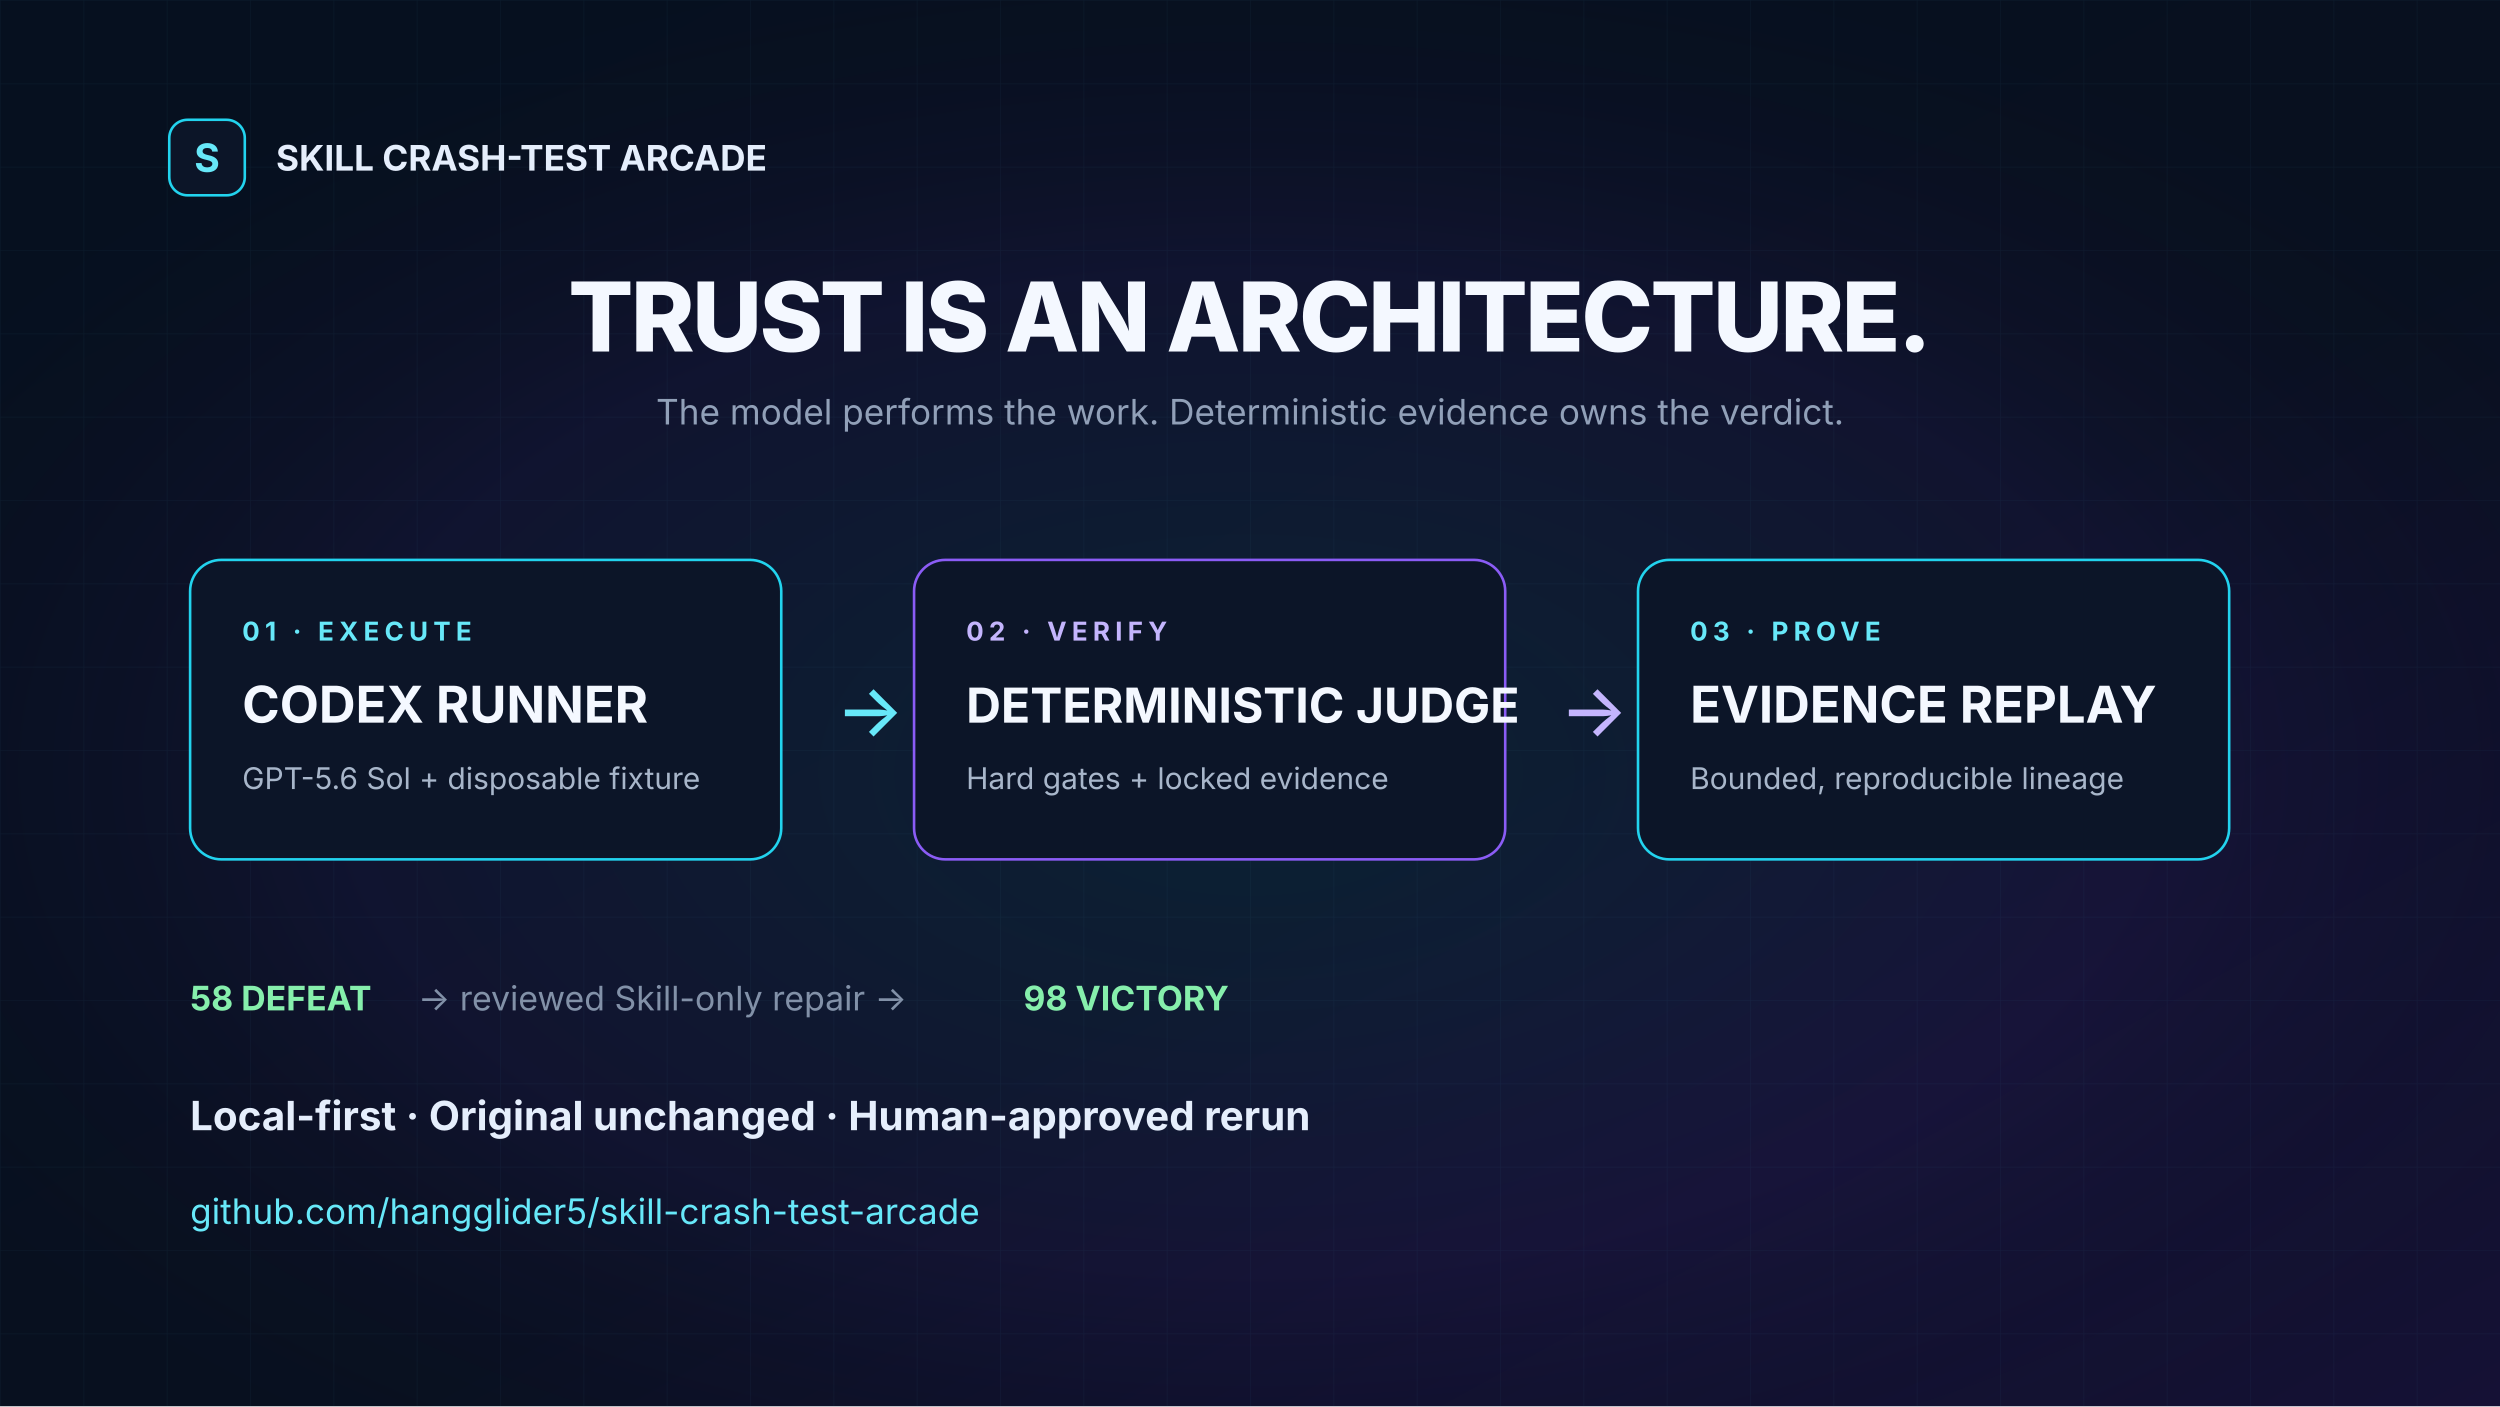
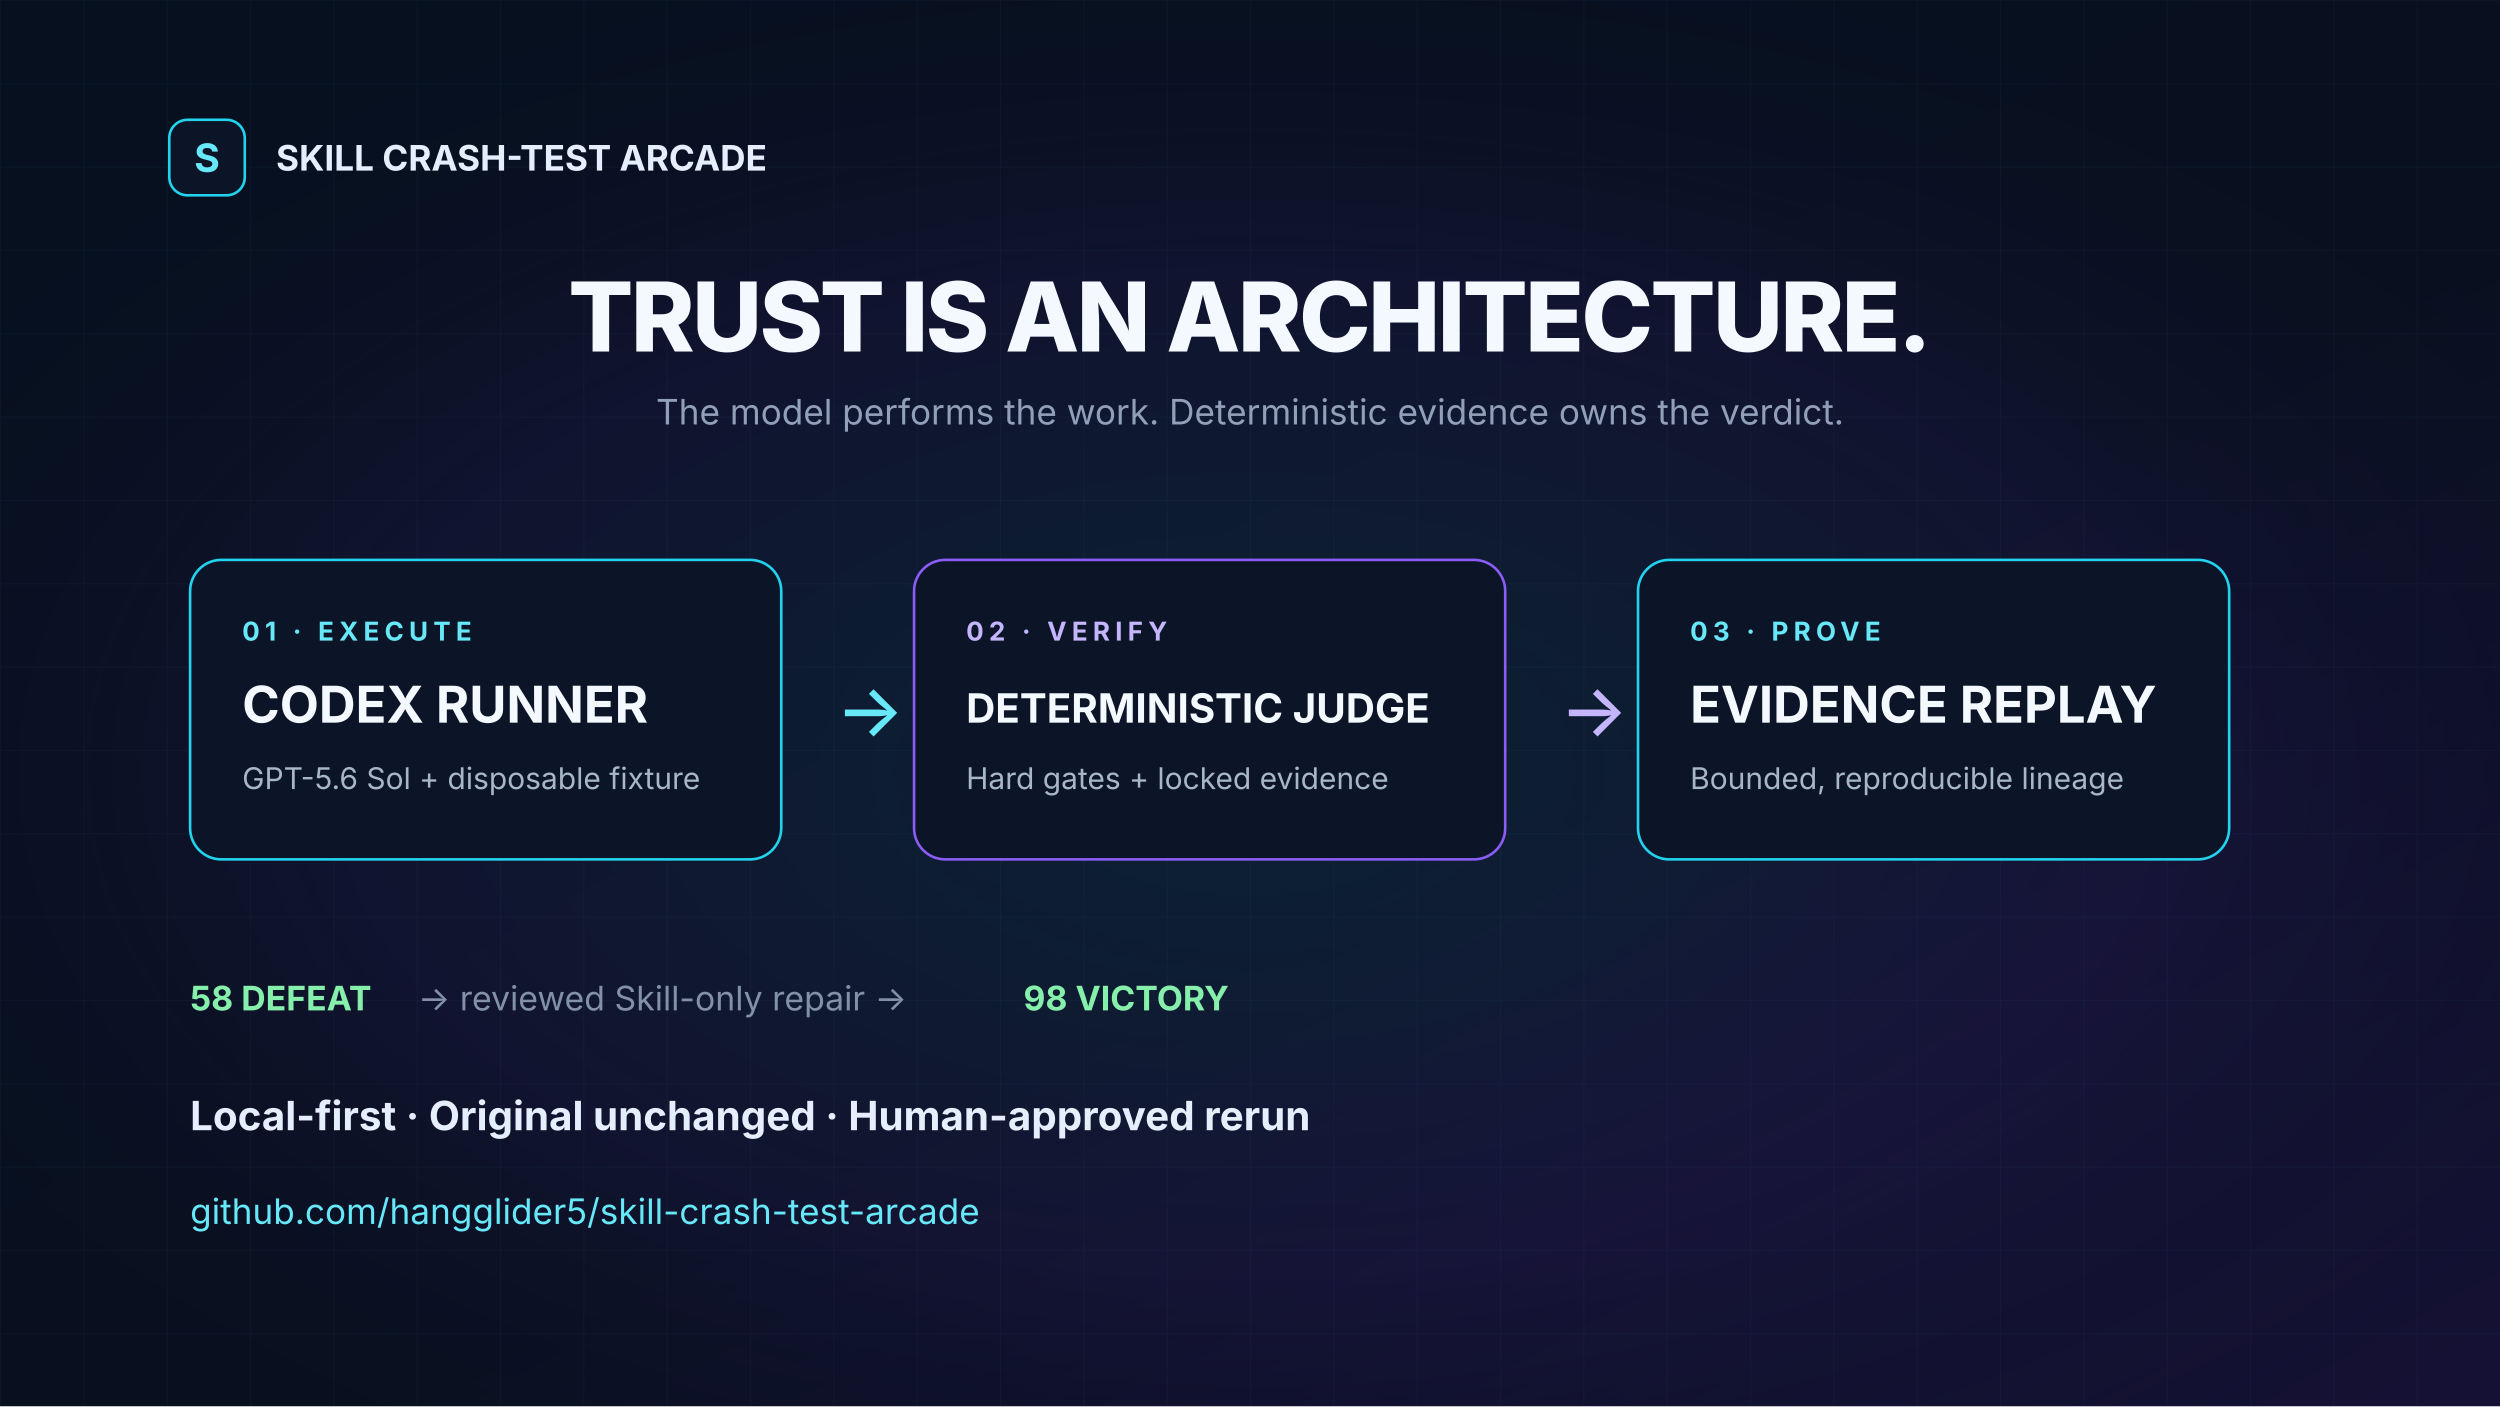
<svg xmlns="http://www.w3.org/2000/svg" width="1920" height="1080" viewBox="0 0 1920 1080">
  <defs>
    <linearGradient id="bg" x1="0" y1="0" x2="1" y2="1">
      <stop offset="0" stop-color="#06101f" />
      <stop offset="0.58" stop-color="#08101f" />
      <stop offset="1" stop-color="#151135" />
    </linearGradient>
    <radialGradient id="glow" cx="50%" cy="55%" r="62%">
      <stop offset="0" stop-color="#22d3ee" stop-opacity="0.10" />
      <stop offset="0.58" stop-color="#7c3aed" stop-opacity="0.08" />
      <stop offset="1" stop-color="#08101f" stop-opacity="0" />
    </radialGradient>
    <pattern id="grid" width="64" height="64" patternUnits="userSpaceOnUse">
      <path d="M64 0H0V64" fill="none" stroke="#67e8f9" stroke-opacity="0.05" stroke-width="1" />
    </pattern>
  </defs>
  <rect width="1920" height="1080" fill="url(#bg)" />
  <rect width="1920" height="1080" fill="url(#glow)" />
  <rect width="1920" height="1080" fill="url(#grid)" />
  <g transform="translate(130 92)">
    <rect width="58" height="58" rx="14" fill="#0c1528" stroke="#22d3ee" stroke-width="2" />
    <text x="29" y="40" text-anchor="middle" fill="#67e8f9" font-family="Inter, Helvetica, Arial, sans-serif" font-size="30" font-weight="700">S</text>
    <text x="82" y="39" fill="#e5eefc" font-family="Inter, Helvetica, Arial, sans-serif" font-size="27" font-weight="650">SKILL CRASH-TEST ARCADE</text>
  </g>
  <text x="960" y="270" text-anchor="middle" fill="#f4f8ff" font-family="Inter, Helvetica, Arial, sans-serif" font-size="74" font-weight="800" letter-spacing="-2">TRUST IS AN ARCHITECTURE.</text>
  <text x="960" y="326" text-anchor="middle" fill="#91a0b8" font-family="Inter, Helvetica, Arial, sans-serif" font-size="27">The model performs the work. Deterministic evidence owns the verdict.</text>
  <g transform="translate(146 430)" font-family="Inter, Helvetica, Arial, sans-serif">
    <g>
      <rect width="454" height="230" rx="24" fill="#0c1528" stroke="#22d3ee" stroke-width="2" />
      <text x="40" y="62" fill="#67e8f9" font-size="20" font-weight="700" letter-spacing="4">01 · EXECUTE</text>
      <text x="40" y="125" fill="#f4f8ff" font-size="39" font-weight="750">CODEX RUNNER</text>
      <text x="40" y="176" fill="#a8b6ca" font-size="23">GPT-5.6 Sol + disposable fixture</text>
    </g>
    <text x="496" y="135" fill="#67e8f9" font-size="55" font-weight="500">→</text>
    <g transform="translate(556)">
      <rect width="454" height="230" rx="24" fill="#0c1528" stroke="#8b5cf6" stroke-width="2" />
      <text x="40" y="62" fill="#c4b5fd" font-size="20" font-weight="700" letter-spacing="4">02 · VERIFY</text>
-       <text x="40" y="125" fill="#f4f8ff" font-size="37" font-weight="750">DETERMINISTIC JUDGE</text>
+       <text x="40" y="125" fill="#f4f8ff" font-size="31" font-weight="750">DETERMINISTIC JUDGE</text>
      <text x="40" y="176" fill="#a8b6ca" font-size="23">Hard gates + locked evidence</text>
    </g>
    <text x="1052" y="135" fill="#c4b5fd" font-size="55" font-weight="500">→</text>
    <g transform="translate(1112)">
      <rect width="454" height="230" rx="24" fill="#0c1528" stroke="#22d3ee" stroke-width="2" />
      <text x="40" y="62" fill="#67e8f9" font-size="20" font-weight="700" letter-spacing="4">03 · PROVE</text>
      <text x="40" y="125" fill="#f4f8ff" font-size="39" font-weight="750">EVIDENCE REPLAY</text>
      <text x="40" y="176" fill="#a8b6ca" font-size="23">Bounded, reproducible lineage</text>
    </g>
  </g>
  <g transform="translate(146 776)" font-family="Inter, Helvetica, Arial, sans-serif">
    <text fill="#86efac" font-size="26" font-weight="700">58 DEFEAT</text>
    <text x="175" fill="#8291a8" font-size="26">→ reviewed Skill-only repair →</text>
    <text x="640" fill="#86efac" font-size="26" font-weight="700">98 VICTORY</text>
    <text y="92" fill="#e5eefc" font-size="31" font-weight="650">Local-first · Original unchanged · Human-approved rerun</text>
    <text y="164" fill="#67e8f9" font-size="27">github.com/hangglider5/skill-crash-test-arcade</text>
  </g>
</svg>
